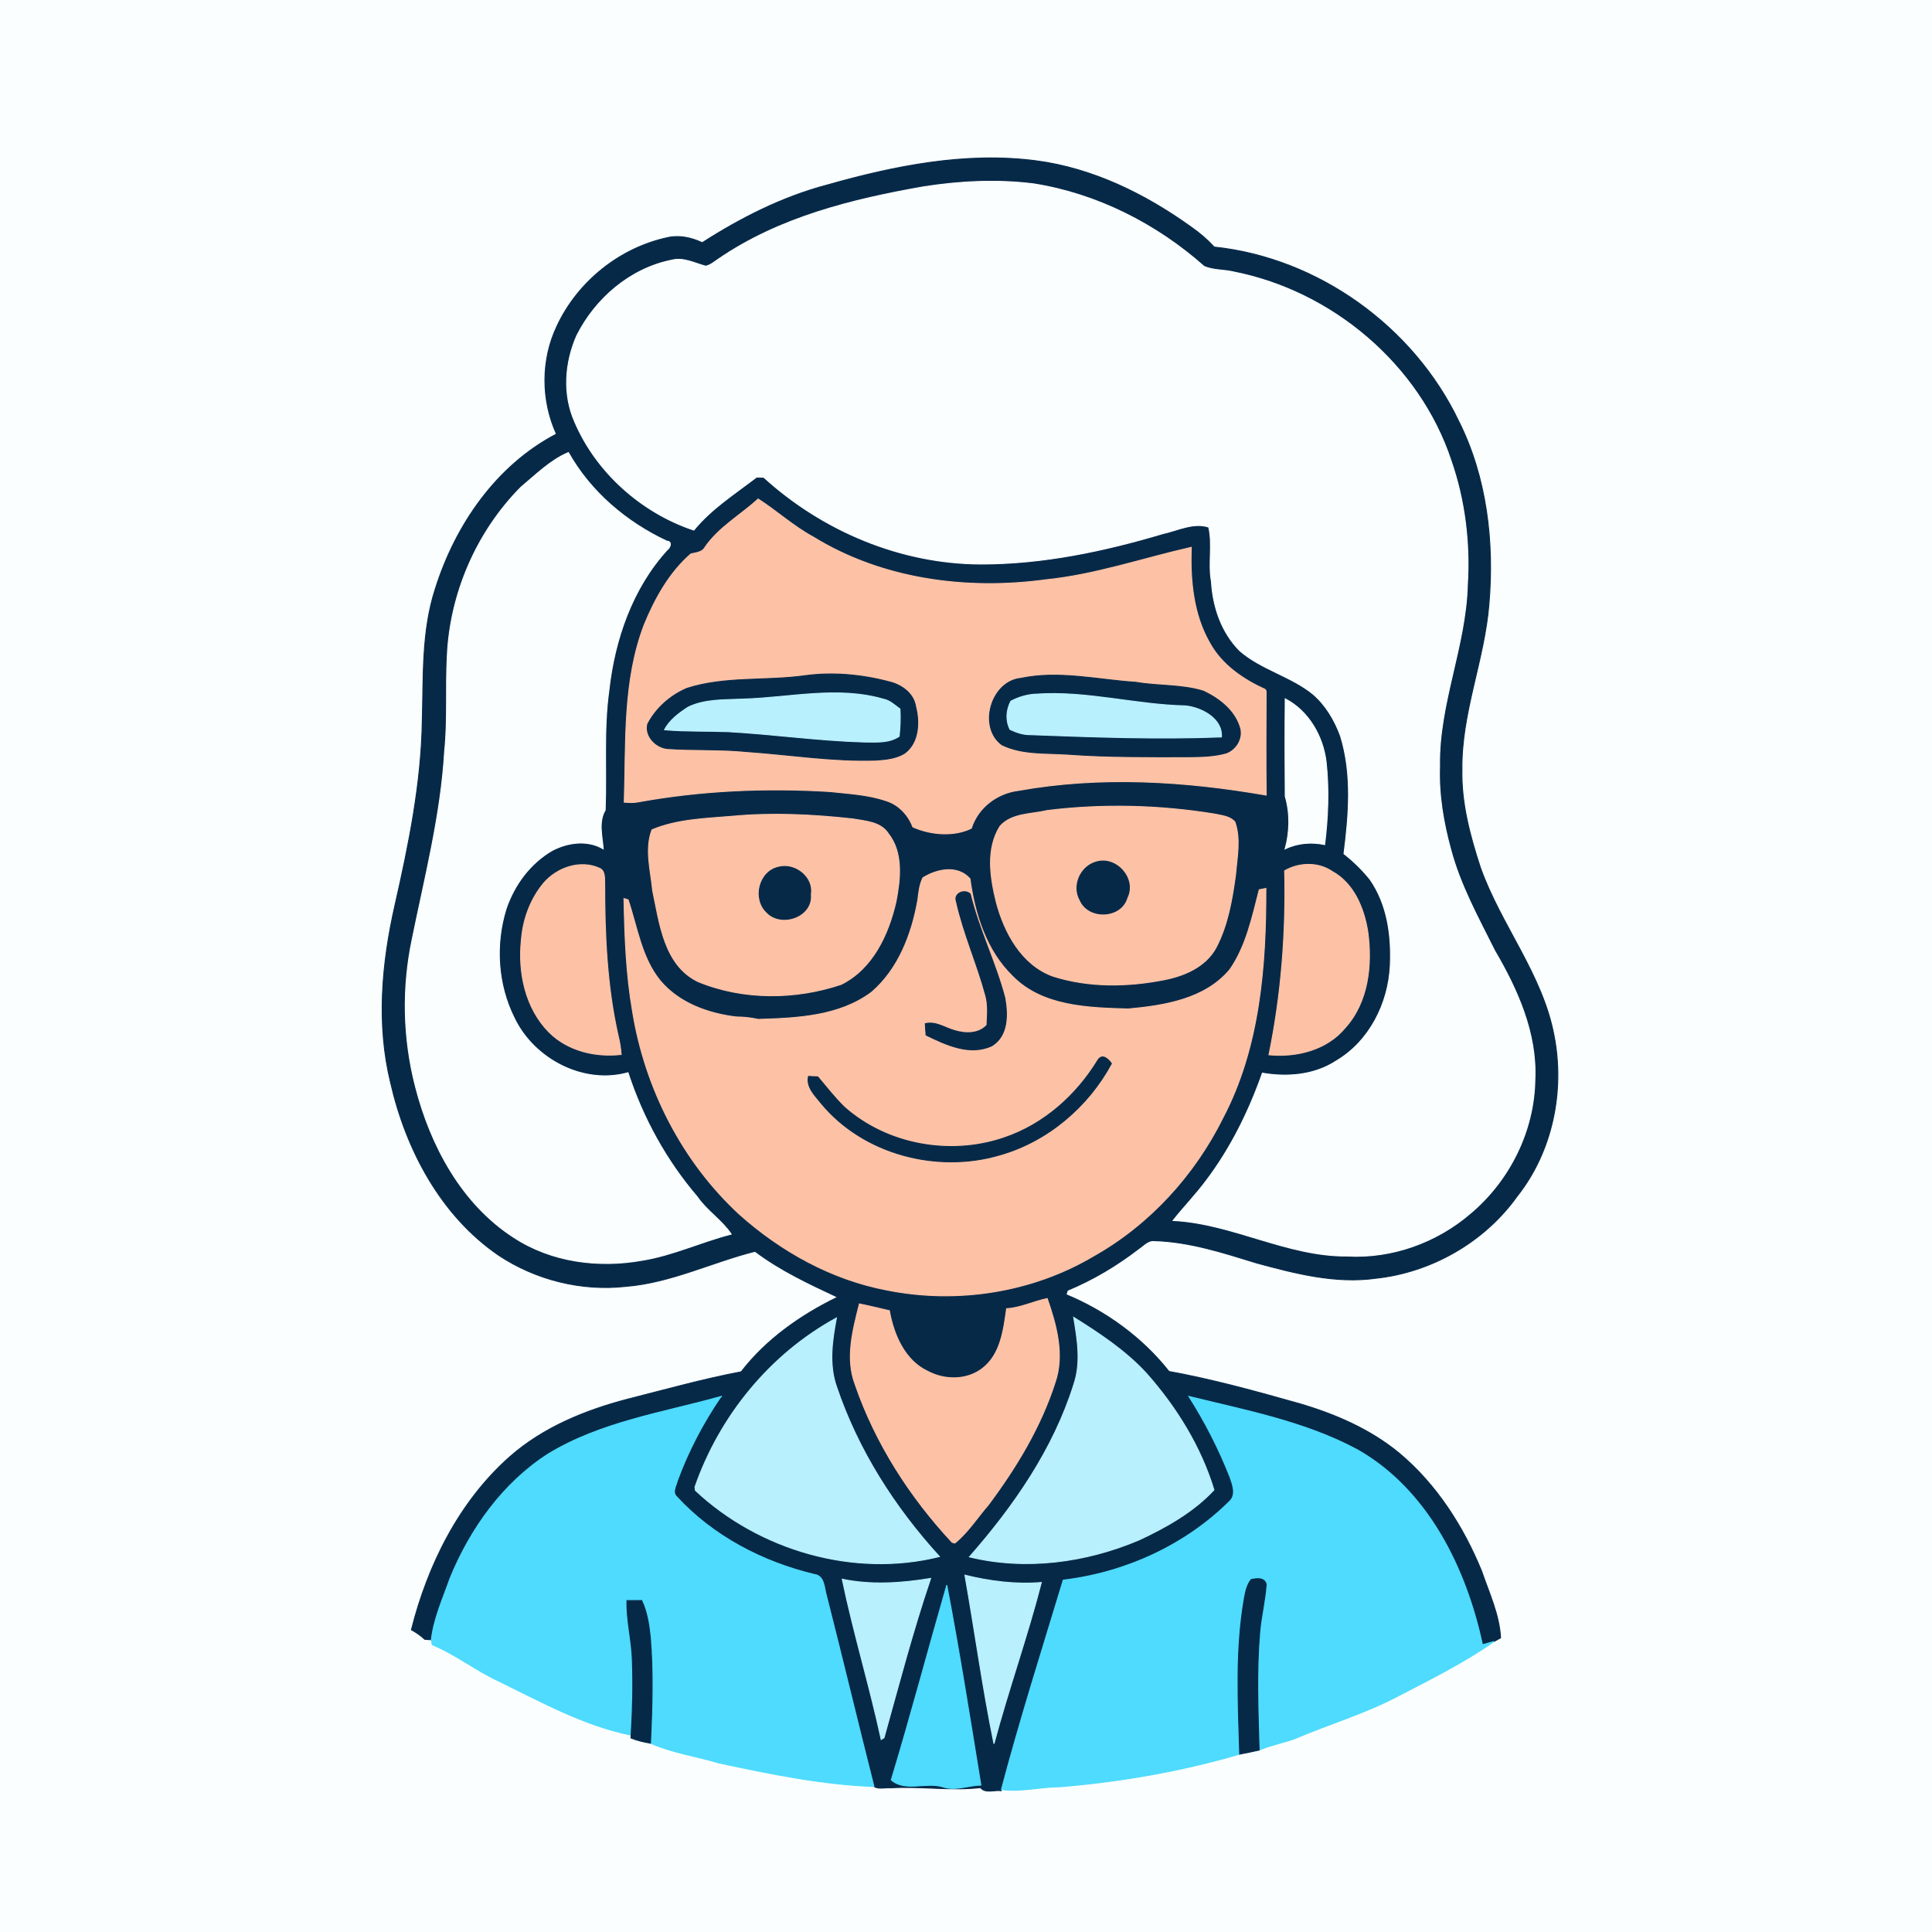
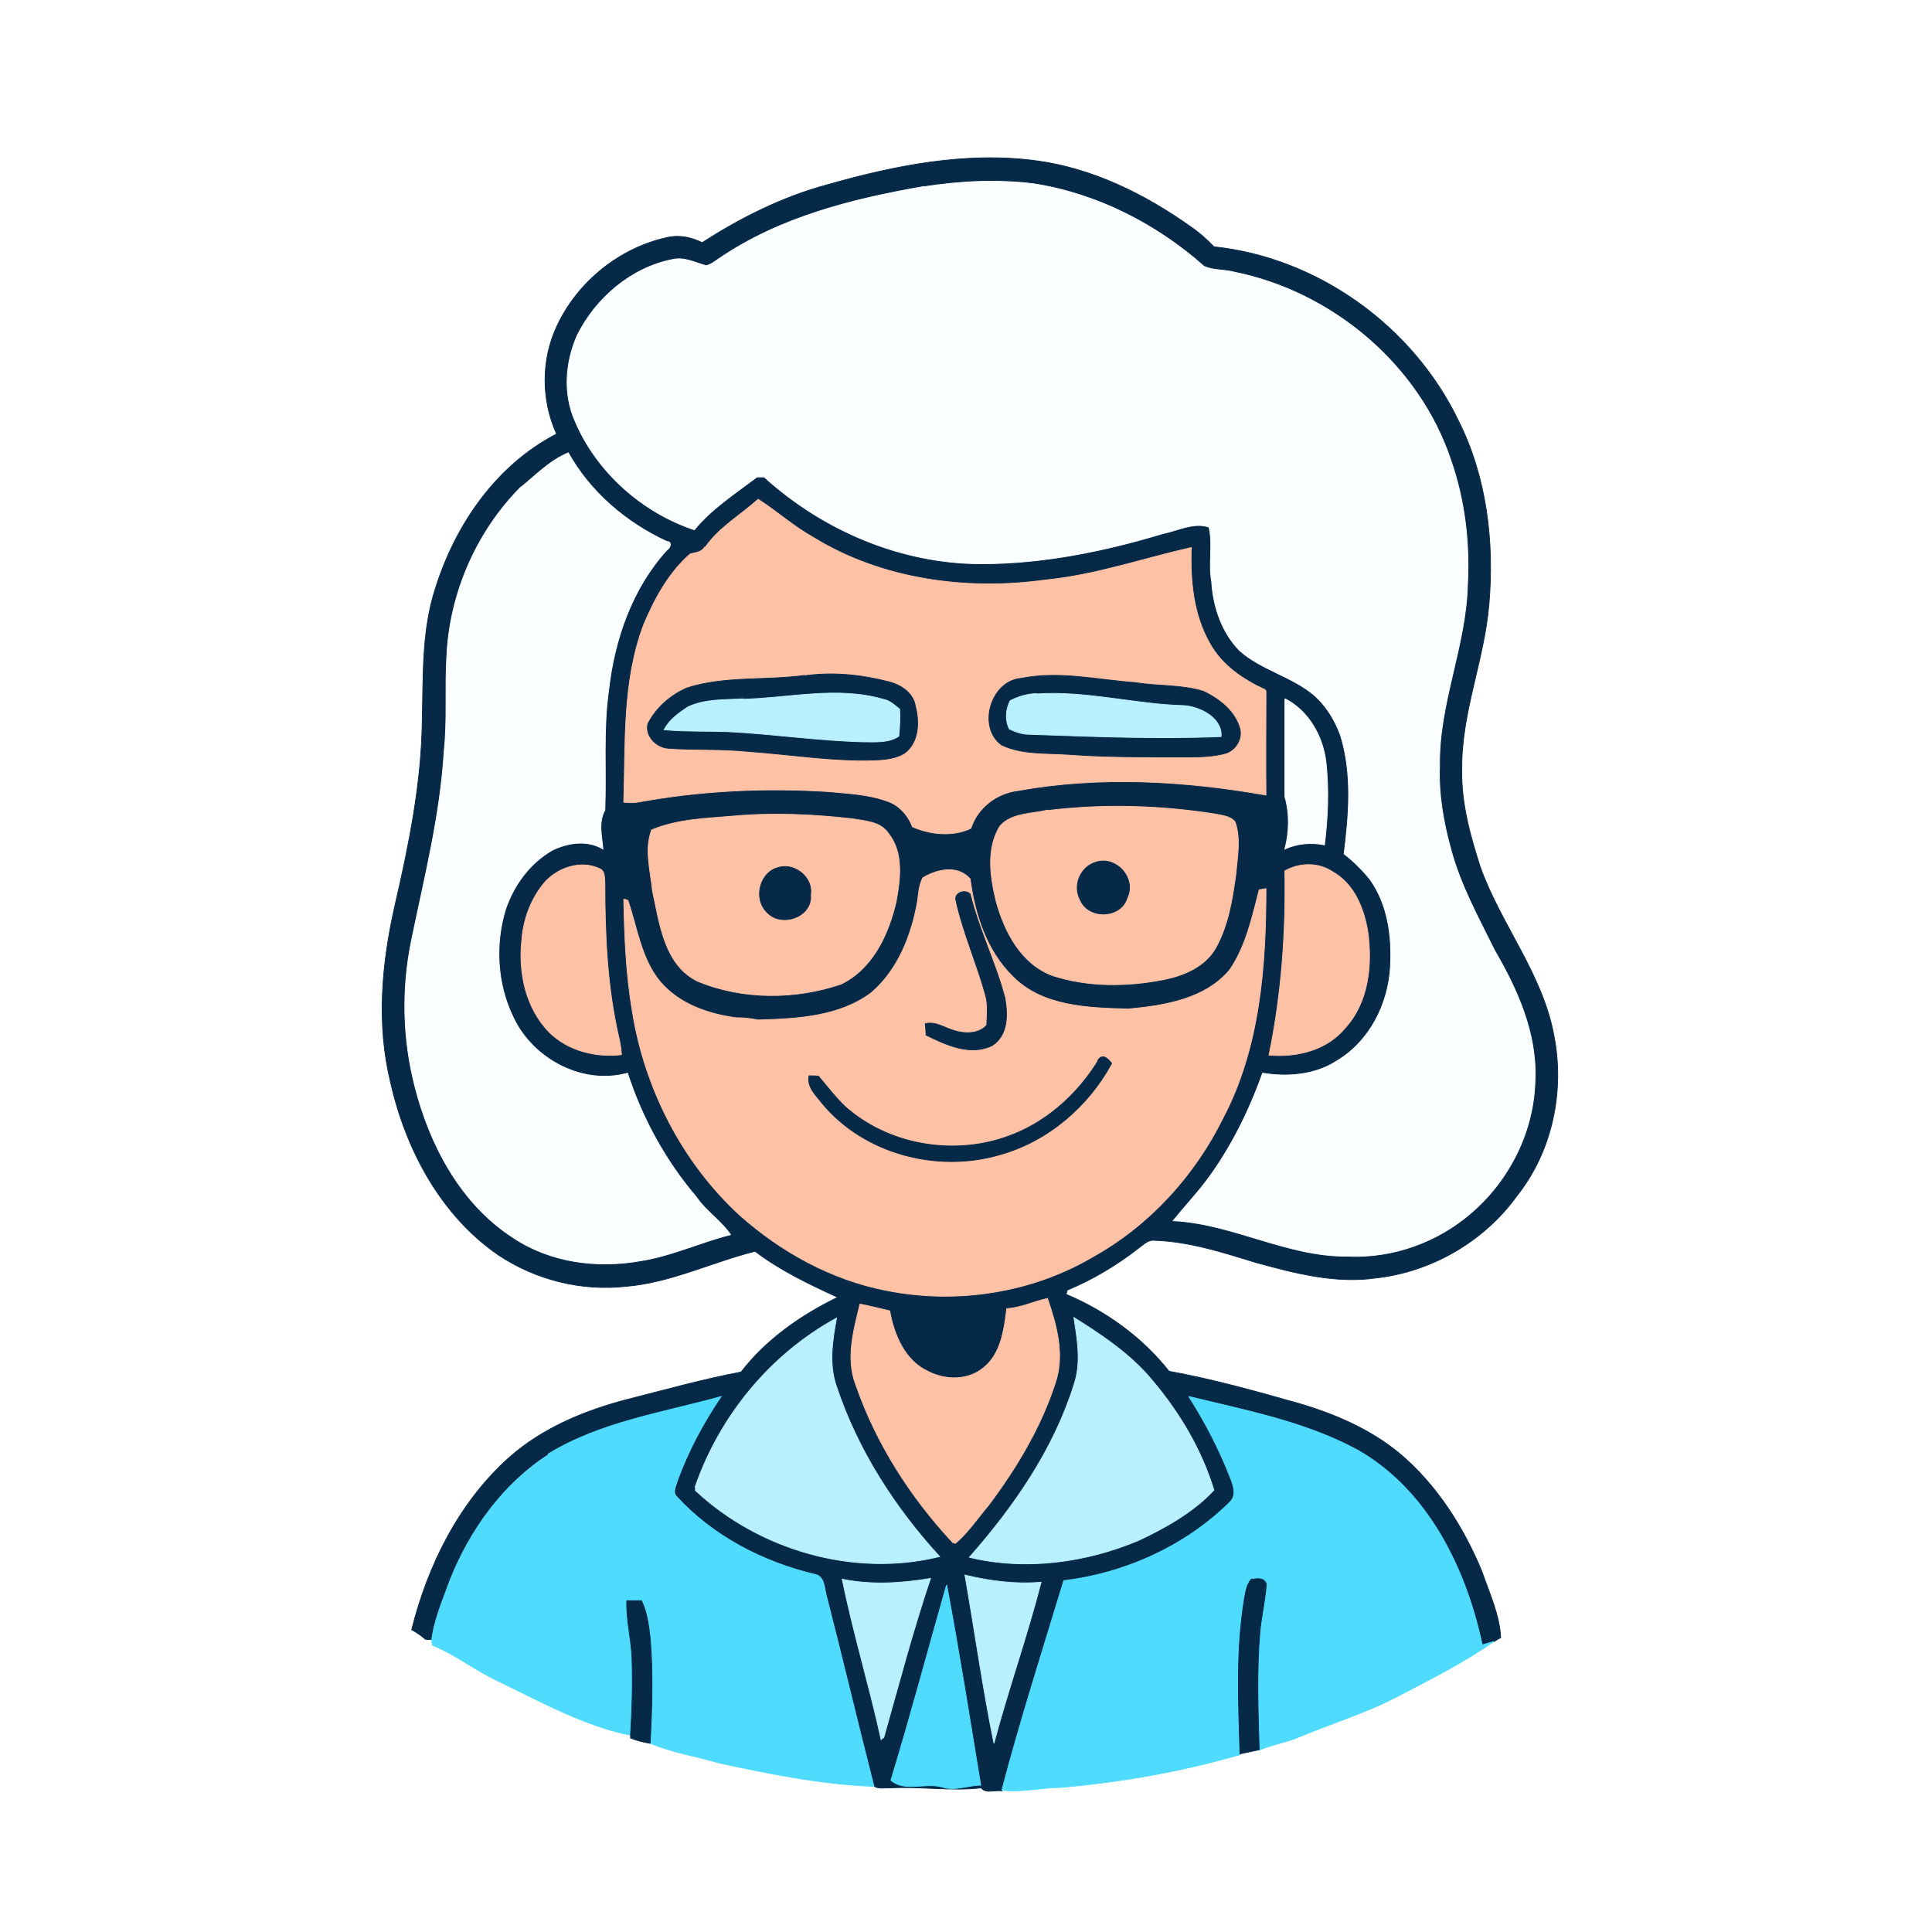
- <svg xmlns="http://www.w3.org/2000/svg" height="512pt" version="1.1" viewBox="0 0 512 512" width="512pt">
-   <path d="M 0.00 0.00 L 512.00 0.00 L 512.00 512.00 L 0.00 512.00 L 0.00 0.00 Z" fill="#fafeff" opacity="1.00" stroke="#fafeff" stroke-width="0.25" />
-   <path d="M 219.13 49.05 C 237.08 43.96 255.95 40.17 274.64 42.62 C 289.65 44.60 303.58 51.47 315.75 60.24 C 317.94 61.76 319.97 63.50 321.77 65.47 C 349.34 68.36 374.59 86.61 386.53 111.54 C 394.02 126.42 395.99 143.62 394.59 160.06 C 393.41 174.91 387.21 189.00 387.43 204.01 C 387.24 212.89 389.59 221.55 392.32 229.92 C 397.78 245.25 408.83 258.27 411.85 274.52 C 414.70 289.19 411.41 305.21 402.07 316.99 C 393.41 329.13 379.38 337.18 364.57 338.76 C 353.88 340.24 343.22 337.48 332.97 334.69 C 324.18 331.98 315.25 329.07 305.97 328.79 C 304.24 328.58 303.07 330.02 301.78 330.89 C 295.97 335.36 289.63 339.16 282.85 341.96 C 282.77 342.25 282.60 342.82 282.52 343.10 C 293.05 347.45 302.72 354.50 309.78 363.45 C 321.39 365.56 332.77 368.71 344.11 371.91 C 353.68 374.69 363.05 378.71 370.79 385.10 C 380.68 393.37 387.82 404.56 392.66 416.41 C 394.63 422.17 397.34 427.88 397.67 434.04 C 397.24 434.28 396.39 434.76 395.96 435.00 C 395.19 435.21 393.64 435.65 392.86 435.87 C 388.53 415.64 378.39 394.87 359.81 384.26 C 345.93 376.77 330.24 373.81 315.07 370.07 C 319.36 376.81 323.01 383.96 325.94 391.38 C 326.65 393.40 327.71 396.11 325.87 397.86 C 314.11 409.55 298.18 416.80 281.77 418.75 C 276.19 437.21 270.33 455.61 265.39 474.25 L 265.33 474.55 C 263.54 474.29 261.13 475.35 259.84 473.74 C 251.90 474.61 243.96 473.33 235.98 473.79 C 234.55 473.67 232.87 474.23 231.60 473.44 C 227.34 456.64 223.31 439.77 219.04 422.98 C 218.39 420.94 218.58 417.61 215.81 417.25 C 202.04 413.95 188.91 407.11 179.28 396.61 C 178.06 395.42 179.21 393.70 179.51 392.38 C 182.41 384.49 186.34 377.02 191.08 370.08 C 175.61 374.39 159.21 376.83 145.28 385.32 C 133.28 393.01 124.64 405.15 119.29 418.21 C 117.41 423.56 114.97 428.88 114.31 434.55 C 113.88 434.52 113.01 434.46 112.58 434.44 C 111.51 433.44 110.31 432.61 109.03 431.91 C 113.37 414.72 121.65 397.99 135.07 386.09 C 143.95 378.25 155.16 373.70 166.51 370.75 C 176.45 368.24 186.34 365.45 196.42 363.55 C 203.06 354.93 212.27 348.47 222.00 343.76 C 214.44 340.22 206.81 336.67 200.11 331.60 C 188.64 334.49 177.80 339.94 165.89 340.90 C 154.14 342.22 141.96 339.19 132.13 332.64 C 116.80 322.15 107.57 304.66 103.51 286.89 C 99.73 271.43 101.18 255.24 104.68 239.87 C 108.33 223.82 111.65 207.59 111.91 191.06 C 112.25 179.32 111.68 167.29 115.39 155.97 C 120.70 139.12 131.54 123.34 147.47 115.03 C 143.38 106.03 143.35 95.34 147.62 86.40 C 153.11 74.62 164.30 65.64 177.03 62.95 C 180.12 62.27 183.28 63.00 186.10 64.32 C 196.33 57.75 207.33 52.18 219.13 49.05 Z" fill="#062948" opacity="1.00" stroke="#062948" stroke-width="0.25" />
-   <path d="M 244.83 49.50 C 254.42 48.00 264.24 47.52 273.89 48.72 C 290.66 51.36 306.46 59.39 319.09 70.61 C 321.57 71.69 324.39 71.44 327.00 72.09 C 353.05 77.24 376.12 96.68 384.52 122.03 C 388.19 132.58 389.56 143.88 388.87 154.99 C 388.45 171.29 381.20 186.63 381.50 203.01 C 381.22 210.50 382.48 217.95 384.46 225.15 C 386.97 234.59 391.73 243.20 396.07 251.90 C 402.12 262.21 407.31 273.79 406.76 286.01 C 406.60 299.59 400.09 312.75 389.74 321.48 C 380.81 329.22 368.89 333.53 357.05 332.86 C 341.07 333.01 326.71 324.23 310.89 323.44 C 313.76 319.82 317.00 316.49 319.76 312.76 C 326.21 304.21 330.99 294.48 334.55 284.40 C 341.17 285.55 348.41 284.94 354.14 281.16 C 362.91 275.99 367.95 265.95 368.44 255.95 C 368.82 248.03 367.70 239.63 363.04 233.00 C 361.02 230.50 358.70 228.23 356.17 226.25 C 357.49 215.90 358.38 205.12 355.24 194.99 C 353.70 190.83 351.36 186.86 347.98 183.95 C 342.09 179.16 334.31 177.46 328.56 172.46 C 323.72 167.62 321.42 160.81 321.04 154.07 C 320.16 149.31 321.41 144.39 320.33 139.69 C 316.30 138.34 312.08 140.57 308.11 141.43 C 292.49 146.08 276.35 149.47 260.00 149.47 C 238.73 149.42 218.05 140.72 202.40 126.47 C 201.92 126.46 200.97 126.44 200.50 126.43 C 194.75 130.85 188.50 134.80 183.87 140.48 C 170.07 135.88 158.01 125.22 152.27 111.70 C 149.08 104.48 149.71 96.07 152.85 88.95 C 157.80 79.10 167.02 71.16 177.96 68.96 C 181.11 68.11 184.04 69.76 187.00 70.54 C 188.34 70.29 189.37 69.32 190.48 68.60 C 206.58 57.58 225.87 52.82 244.83 49.50 Z" fill="#fafeff" opacity="1.00" stroke="#fafeff" stroke-width="0.25" />
-   <path d="M 138.10 129.07 C 142.07 125.78 145.81 121.98 150.63 119.93 C 156.47 130.33 165.97 138.39 176.71 143.41 C 178.28 143.46 177.58 145.25 176.78 145.75 C 167.54 155.89 162.87 169.44 161.37 182.90 C 159.90 193.43 160.78 204.10 160.38 214.68 C 158.54 217.83 159.60 221.54 159.86 224.95 C 155.67 222.49 150.45 223.22 146.31 225.39 C 140.47 228.80 136.27 234.48 134.12 240.85 C 131.18 250.27 131.81 260.85 136.24 269.72 C 141.43 280.66 154.56 287.59 166.43 284.29 C 170.35 296.30 176.54 307.56 184.76 317.16 C 187.30 320.88 191.30 323.35 193.77 327.06 C 185.81 329.09 178.27 332.70 170.11 334.00 C 158.56 336.06 146.12 334.45 136.18 327.94 C 122.36 319.05 114.13 303.61 110.13 288.05 C 106.82 275.31 106.52 261.85 109.23 248.97 C 112.59 232.43 116.86 215.95 117.84 199.04 C 118.70 190.73 118.09 182.36 118.53 174.03 C 119.22 157.33 126.32 140.93 138.10 129.07 Z" fill="#fafeff" opacity="1.00" stroke="#fafeff" stroke-width="0.25" />
-   <path d="M 186.87 144.97 C 190.53 139.68 196.26 136.51 200.91 132.24 C 205.88 135.43 210.29 139.49 215.52 142.32 C 233.77 153.56 256.09 156.50 277.08 153.66 C 290.27 152.33 302.85 147.96 315.70 145.05 C 315.40 153.70 316.19 162.79 320.61 170.43 C 323.77 176.19 329.44 180.06 335.30 182.72 L 335.54 183.17 C 335.51 192.35 335.44 201.53 335.56 210.71 C 313.95 206.94 291.59 205.58 269.90 209.47 C 264.22 210.18 259.17 213.98 257.41 219.50 C 252.73 221.77 246.61 221.24 241.91 219.14 C 240.72 215.97 238.18 213.24 234.90 212.22 C 230.10 210.55 224.96 210.33 219.94 209.77 C 202.96 208.72 185.82 209.47 169.07 212.52 C 167.87 212.76 166.64 212.67 165.43 212.59 C 165.96 196.83 164.98 180.50 170.76 165.49 C 173.62 158.57 177.37 151.78 183.09 146.80 C 184.47 146.45 186.13 146.41 186.87 144.97 Z" fill="#fdc2a6" opacity="1.00" stroke="#fdc2a6" stroke-width="0.25" />
-   <path d="M 213.10 179.10 C 220.61 178.04 228.34 178.76 235.64 180.69 C 238.88 181.45 242.10 183.73 242.64 187.21 C 243.73 191.41 243.51 196.84 239.70 199.63 C 237.41 201.01 234.64 201.29 232.02 201.44 C 220.60 201.81 209.28 199.96 197.91 199.17 C 190.99 198.47 184.02 198.84 177.09 198.38 C 173.97 198.23 170.87 195.15 171.65 191.91 C 173.84 187.65 177.68 184.29 182.07 182.42 C 192.06 179.22 202.80 180.50 213.10 179.10 Z" fill="#062948" opacity="1.00" stroke="#062948" stroke-width="0.25" />
-   <path d="M 270.55 179.77 C 280.67 177.64 290.90 180.16 301.05 180.82 C 306.96 181.85 313.12 181.37 318.90 183.16 C 323.14 185.15 327.31 188.41 328.58 193.13 C 329.21 195.83 327.45 198.63 324.92 199.55 C 321.69 200.45 318.30 200.51 314.97 200.54 C 304.32 200.55 293.64 200.65 283.01 199.87 C 277.17 199.47 270.91 200.01 265.52 197.37 C 259.16 192.70 262.60 180.55 270.55 179.77 Z" fill="#062948" opacity="1.00" stroke="#062948" stroke-width="0.25" />
-   <path d="M 196.94 185.26 C 209.29 184.91 221.89 181.76 234.06 185.27 C 235.81 185.60 237.12 186.88 238.50 187.89 C 238.66 190.31 238.54 192.73 238.29 195.13 C 235.55 196.98 232.16 196.64 229.03 196.64 C 216.97 196.30 205.02 194.58 192.99 193.90 C 187.36 193.69 181.72 193.89 176.11 193.40 C 177.44 190.79 179.94 188.99 182.33 187.42 C 186.84 185.21 192.05 185.51 196.94 185.26 Z" fill="#b9f0fe" opacity="1.00" stroke="#b9f0fe" stroke-width="0.25" />
-   <path d="M 274.83 183.94 C 288.01 183.05 300.92 186.77 314.06 187.06 C 318.33 187.43 324.05 190.44 323.69 195.30 C 306.77 195.96 289.84 195.33 272.93 194.69 C 271.07 194.71 269.33 194.08 267.67 193.31 C 266.45 190.87 266.66 188.21 267.88 185.82 C 270.03 184.69 272.39 184.01 274.83 183.94 Z" fill="#b9f0fe" opacity="1.00" stroke="#b9f0fe" stroke-width="0.25" />
-   <path d="M 340.60 185.20 C 346.80 188.41 350.64 195.14 351.44 201.95 C 352.23 209.22 351.95 216.57 351.05 223.82 C 347.51 223.09 343.85 223.38 340.58 224.96 C 341.82 220.43 341.92 215.54 340.60 211.03 C 340.53 202.42 340.51 193.81 340.60 185.20 Z" fill="#fafeff" opacity="1.00" stroke="#fafeff" stroke-width="0.25" />
-   <path d="M 277.56 214.79 C 292.26 212.98 307.21 213.35 321.83 215.72 C 323.71 216.14 325.90 216.26 327.26 217.83 C 328.86 222.36 327.82 227.22 327.43 231.87 C 326.53 238.45 325.38 245.19 322.27 251.12 C 319.50 256.23 313.83 258.63 308.39 259.67 C 298.73 261.55 288.52 261.71 279.06 258.70 C 270.71 255.69 266.12 247.10 264.00 238.98 C 262.40 232.48 261.26 224.97 265.00 218.98 C 268.07 215.46 273.36 215.80 277.56 214.79 Z" fill="#fdc2a6" opacity="1.00" stroke="#fdc2a6" stroke-width="0.25" />
-   <path d="M 172.78 219.91 C 179.46 217.11 186.83 216.93 193.95 216.33 C 204.61 215.32 215.36 215.85 225.99 217.02 C 229.26 217.61 233.33 217.76 235.36 220.84 C 239.42 225.96 238.60 232.96 237.45 238.95 C 235.47 247.61 231.26 256.77 222.89 260.88 C 210.75 264.95 196.96 265.05 185.04 260.16 C 176.00 255.84 174.80 244.75 172.97 236.04 C 172.46 230.71 170.81 225.11 172.78 219.91 Z" fill="#fdc2a6" opacity="1.00" stroke="#fdc2a6" stroke-width="0.25" />
-   <path d="M 290.37 228.49 C 295.72 226.74 301.18 232.81 298.67 237.89 C 297.06 243.42 288.46 243.70 286.24 238.54 C 284.09 234.75 286.32 229.72 290.37 228.49 Z" fill="#062948" opacity="1.00" stroke="#062948" stroke-width="0.25" />
-   <path d="M 144.07 234.05 C 147.59 229.94 153.78 227.76 158.89 230.11 C 160.39 230.76 160.19 232.66 160.25 234.00 C 160.24 247.54 160.82 261.18 163.80 274.43 C 164.22 276.07 164.49 277.74 164.61 279.44 C 157.80 280.22 150.48 278.49 145.52 273.56 C 139.21 267.20 137.24 257.68 138.18 249.01 C 138.62 243.59 140.57 238.25 144.07 234.05 Z" fill="#fdc2a6" opacity="1.00" stroke="#fdc2a6" stroke-width="0.25" />
-   <path d="M 206.59 229.77 C 210.79 228.81 215.52 232.57 214.77 237.03 C 215.37 242.95 207.04 245.79 203.23 241.77 C 199.39 238.15 201.20 230.73 206.59 229.77 Z" fill="#062948" opacity="1.00" stroke="#062948" stroke-width="0.25" />
-   <path d="M 340.45 230.76 C 344.26 228.55 349.36 228.41 353.06 230.96 C 358.82 234.13 361.50 240.73 362.48 246.93 C 363.68 255.69 362.65 265.55 356.48 272.37 C 351.66 278.24 343.59 280.24 336.29 279.53 C 339.59 263.50 340.83 247.11 340.45 230.76 Z" fill="#fdc2a6" opacity="1.00" stroke="#fdc2a6" stroke-width="0.25" />
-   <path d="M 244.58 232.62 C 248.34 230.30 253.77 229.17 257.06 232.89 C 258.30 242.22 261.35 251.92 268.27 258.65 C 276.16 266.78 288.40 267.08 298.99 267.39 C 308.59 266.50 319.35 264.82 325.92 256.96 C 330.27 250.69 331.83 243.06 333.71 235.79 L 335.47 235.45 C 335.51 256.09 333.85 277.62 324.09 296.21 C 316.56 311.37 304.67 324.47 289.88 332.80 C 273.56 342.52 253.55 345.60 234.99 341.86 C 220.42 339.10 207.03 331.67 196.03 321.86 C 180.79 307.83 170.93 288.42 167.64 268.05 C 165.92 258.17 165.56 248.13 165.36 238.13 C 165.63 238.21 166.18 238.37 166.45 238.45 C 168.91 245.72 169.98 253.83 174.99 259.94 C 179.96 265.83 187.60 268.59 195.05 269.50 C 197.03 269.52 199.00 269.71 200.93 270.15 C 211.18 269.83 222.35 269.38 230.95 262.98 C 238.12 256.83 241.64 247.56 243.24 238.47 C 243.49 236.47 243.67 234.45 244.58 232.62 Z" fill="#fdc2a6" opacity="1.00" stroke="#fdc2a6" stroke-width="0.25" />
-   <path d="M 253.45 238.84 C 252.68 236.72 255.70 235.49 257.13 236.94 C 259.41 246.36 263.83 255.09 266.29 264.45 C 267.07 268.86 267.19 274.43 262.89 277.12 C 257.07 279.88 250.71 276.88 245.42 274.30 C 245.33 273.29 245.27 272.29 245.22 271.28 C 247.97 270.62 250.34 272.36 252.87 273.09 C 255.77 273.99 259.33 274.10 261.56 271.69 C 261.68 269.05 261.95 266.34 261.22 263.76 C 258.95 255.36 255.33 247.35 253.45 238.84 Z" fill="#062948" opacity="1.00" stroke="#062948" stroke-width="0.25" />
-   <path d="M 290.96 280.94 C 292.12 279.12 293.69 280.65 294.54 281.84 C 288.34 293.35 277.56 302.51 264.91 306.08 C 248.35 310.97 228.79 305.89 217.66 292.42 C 216.03 290.34 213.65 288.20 214.25 285.26 C 214.87 285.29 216.10 285.35 216.72 285.38 C 218.99 288.07 221.17 290.87 223.69 293.35 C 235.00 303.45 251.90 306.45 266.16 301.53 C 276.61 298.00 285.27 290.29 290.96 280.94 Z" fill="#062948" opacity="1.00" stroke="#062948" stroke-width="0.25" />
-   <path d="M 266.76 346.82 C 270.50 346.59 273.89 344.88 277.53 344.13 C 279.97 351.18 282.15 359.06 279.60 366.40 C 275.80 378.21 269.27 388.98 261.87 398.87 C 258.95 402.23 256.52 406.11 253.04 408.93 L 252.33 408.73 C 241.12 396.71 232.00 382.50 226.63 366.91 C 223.98 359.92 226.01 352.48 227.75 345.55 C 230.41 346.09 233.04 346.74 235.69 347.35 C 236.81 353.65 239.71 360.52 245.83 363.40 C 250.38 365.84 256.38 365.86 260.51 362.54 C 265.22 358.82 265.97 352.35 266.76 346.82 Z" fill="#fdc2a6" opacity="1.00" stroke="#fdc2a6" stroke-width="0.25" />
-   <path d="M 184.18 394.07 C 190.72 375.27 204.12 358.84 221.66 349.28 C 220.53 355.28 219.61 361.59 221.69 367.51 C 227.34 384.26 237.06 399.50 248.95 412.50 C 226.34 418.15 201.18 410.82 184.29 394.97 L 184.18 394.07 Z" fill="#b9f0fe" opacity="1.00" stroke="#b9f0fe" stroke-width="0.25" />
-   <path d="M 284.54 349.11 C 291.43 353.42 298.30 357.96 303.83 363.99 C 311.74 372.92 318.23 383.40 321.71 394.84 C 316.30 400.67 309.05 404.74 301.86 408.10 C 287.81 414.05 271.86 416.23 256.92 412.59 C 268.70 399.18 279.18 384.08 284.58 366.88 C 286.56 361.10 285.50 354.96 284.54 349.11 Z" fill="#b9f0fe" opacity="1.00" stroke="#b9f0fe" stroke-width="0.25" />
-   <path d="M 145.28 385.32 C 159.21 376.83 175.61 374.39 191.08 370.08 C 186.34 377.02 182.41 384.49 179.51 392.38 C 179.21 393.70 178.06 395.42 179.28 396.61 C 188.91 407.11 202.04 413.95 215.81 417.25 C 218.58 417.61 218.39 420.94 219.04 422.98 C 223.31 439.77 227.34 456.64 231.60 473.44 C 217.73 472.93 204.02 470.10 190.47 467.19 C 184.46 465.39 178.15 464.52 172.39 461.96 C 172.81 452.65 173.12 443.30 172.35 434.00 C 171.99 430.64 171.51 427.24 170.05 424.16 C 168.75 424.15 167.44 424.15 166.15 424.17 C 166.01 429.51 167.45 434.71 167.58 440.04 C 167.83 446.63 167.66 453.23 167.25 459.82 C 154.81 457.32 143.52 451.04 132.19 445.52 C 126.09 442.70 120.77 438.43 114.55 435.87 L 114.31 434.55 C 114.97 428.88 117.41 423.56 119.29 418.21 C 124.64 405.15 133.28 393.01 145.28 385.32 Z" fill="#4edbfd" opacity="1.00" stroke="#4edbfd" stroke-width="0.25" />
-   <path d="M 315.07 370.07 C 330.24 373.81 345.93 376.77 359.81 384.26 C 378.39 394.87 388.53 415.64 392.86 435.87 C 393.64 435.65 395.19 435.21 395.96 435.00 C 387.96 440.60 379.17 444.95 370.52 449.45 C 361.75 454.09 352.18 456.88 343.09 460.78 C 339.99 461.89 336.72 462.49 333.68 463.79 C 333.38 453.36 332.95 442.89 333.84 432.47 C 334.22 428.23 335.27 424.07 335.56 419.83 C 335.03 417.97 333.05 418.31 331.59 418.59 C 330.40 420.02 330.09 421.91 329.75 423.68 C 327.38 437.28 328.13 451.14 328.53 464.86 C 313.05 469.39 297.02 472.18 280.94 473.51 C 275.74 473.53 270.60 474.94 265.39 474.25 C 270.33 455.61 276.19 437.21 281.77 418.75 C 298.18 416.80 314.11 409.55 325.87 397.86 C 327.71 396.11 326.65 393.40 325.94 391.38 C 323.01 383.96 319.36 376.81 315.07 370.07 Z" fill="#4edbfd" opacity="1.00" stroke="#4edbfd" stroke-width="0.25" />
-   <path d="M 223.21 418.51 C 230.93 420.12 238.90 419.57 246.63 418.30 C 241.92 432.19 238.21 446.41 234.27 460.53 C 234.09 460.64 233.71 460.87 233.53 460.98 C 230.45 446.74 226.18 432.78 223.21 418.51 Z" fill="#b9f0fe" opacity="1.00" stroke="#b9f0fe" stroke-width="0.25" />
-   <path d="M 255.72 417.44 C 262.34 419.07 269.13 419.94 275.96 419.38 C 272.27 433.75 267.24 447.77 263.41 462.11 C 260.39 447.32 258.35 432.32 255.72 417.44 Z" fill="#b9f0fe" opacity="1.00" stroke="#b9f0fe" stroke-width="0.25" />
-   <path d="M 331.59 418.59 C 333.05 418.31 335.03 417.97 335.56 419.83 C 335.27 424.07 334.22 428.23 333.84 432.47 C 332.95 442.89 333.38 453.36 333.68 463.79 C 331.97 464.19 330.25 464.52 328.53 464.86 C 328.13 451.14 327.38 437.28 329.75 423.68 C 330.09 421.91 330.40 420.02 331.59 418.59 Z" fill="#062948" opacity="1.00" stroke="#062948" stroke-width="0.25" />
-   <path d="M 250.91 420.09 C 254.26 437.68 257.06 455.38 259.94 473.06 C 256.53 473.15 253.16 474.69 249.79 473.52 C 245.40 472.18 239.84 474.93 236.20 471.70 C 241.38 454.58 245.95 437.27 250.91 420.09 Z" fill="#4edbfd" opacity="1.00" stroke="#4edbfd" stroke-width="0.25" />
-   <path d="M 166.15 424.17 C 167.44 424.15 168.75 424.15 170.05 424.16 C 171.51 427.24 171.99 430.64 172.35 434.00 C 173.12 443.30 172.81 452.65 172.39 461.96 C 170.62 461.68 168.88 461.25 167.21 460.59 L 167.25 459.82 C 167.66 453.23 167.83 446.63 167.58 440.04 C 167.45 434.71 166.01 429.51 166.15 424.17 Z" fill="#062948" opacity="1.00" stroke="#062948" stroke-width="0.25" />
+ <svg xmlns="http://www.w3.org/2000/svg" id="Layer_1" version="1.1" viewBox="0 0 512 512">
+   <defs>
+     <style>
+       .st0 {
+         fill: #062948;
+         stroke: #062948;
+       }
+ 
+       .st0, .st1, .st2, .st3, .st4 {
+         stroke-width: .2px;
+       }
+ 
+       .st1 {
+         fill: #b9f0fe;
+         stroke: #b9f0fe;
+       }
+ 
+       .st2 {
+         fill: #fafeff;
+         stroke: #fafeff;
+       }
+ 
+       .st3 {
+         fill: #fdc2a6;
+         stroke: #fdc2a6;
+       }
+ 
+       .st4 {
+         fill: #4edbfd;
+         stroke: #4edbfd;
+       }
+     </style>
+   </defs>
+   <path class="st0" d="M219.1,49c17.9-5.1,36.8-8.9,55.5-6.4,15,2,28.9,8.9,41.1,17.6,2.2,1.5,4.2,3.3,6,5.2,27.6,2.9,52.8,21.1,64.8,46.1,7.5,14.9,9.5,32.1,8.1,48.5-1.2,14.9-7.4,28.9-7.2,43.9-.2,8.9,2.2,17.5,4.9,25.9,5.5,15.3,16.5,28.3,19.5,44.6,2.9,14.7-.4,30.7-9.8,42.5-8.7,12.1-22.7,20.2-37.5,21.8-10.7,1.5-21.4-1.3-31.6-4.1-8.8-2.7-17.7-5.6-27-5.9-1.7-.2-2.9,1.2-4.2,2.1-5.8,4.5-12.1,8.3-18.9,11.1,0,.3-.2.9-.3,1.1,10.5,4.4,20.2,11.4,27.3,20.4,11.6,2.1,23,5.3,34.3,8.5,9.6,2.8,18.9,6.8,26.7,13.2,9.9,8.3,17,19.5,21.9,31.3,2,5.8,4.7,11.5,5,17.6-.4.2-1.3.7-1.7,1-.8.2-2.3.6-3.1.9-4.3-20.2-14.5-41-33-51.6-13.9-7.5-29.6-10.5-44.7-14.2,4.3,6.7,7.9,13.9,10.9,21.3.7,2,1.8,4.7,0,6.5-11.8,11.7-27.7,18.9-44.1,20.9-5.6,18.5-11.4,36.9-16.4,55.5v.3c-1.9-.3-4.3.8-5.6-.8-7.9.9-15.9-.4-23.9,0-1.4-.1-3.1.4-4.4-.4-4.3-16.8-8.3-33.7-12.6-50.5-.6-2-.5-5.4-3.2-5.7-13.8-3.3-26.9-10.1-36.5-20.6-1.2-1.2,0-2.9.2-4.2,2.9-7.9,6.8-15.4,11.6-22.3-15.5,4.3-31.9,6.8-45.8,15.2-12,7.7-20.6,19.8-26,32.9-1.9,5.4-4.3,10.7-5,16.3-.4,0-1.3,0-1.7-.1-1.1-1-2.3-1.8-3.6-2.5,4.3-17.2,12.6-33.9,26-45.8,8.9-7.8,20.1-12.4,31.4-15.3,9.9-2.5,19.8-5.3,29.9-7.2,6.6-8.6,15.9-15.1,25.6-19.8-7.6-3.5-15.2-7.1-21.9-12.2-11.5,2.9-22.3,8.3-34.2,9.3-11.8,1.3-23.9-1.7-33.8-8.3-15.3-10.5-24.6-28-28.6-45.8-3.8-15.5-2.3-31.7,1.2-47,3.7-16,7-32.3,7.2-48.8.3-11.7-.2-23.8,3.5-35.1,5.3-16.9,16.1-32.6,32.1-40.9-4.1-9-4.1-19.7.1-28.6,5.5-11.8,16.7-20.8,29.4-23.5,3.1-.7,6.2,0,9.1,1.4,10.2-6.6,21.2-12.1,33-15.3Z" />
+   <path class="st2" d="M244.8,49.5c9.6-1.5,19.4-2,29.1-.8,16.8,2.6,32.6,10.7,45.2,21.9,2.5,1.1,5.3.8,7.9,1.5,26,5.2,49.1,24.6,57.5,49.9,3.7,10.6,5,21.9,4.4,33-.4,16.3-7.7,31.6-7.4,48-.3,7.5,1,14.9,3,22.1,2.5,9.4,7.3,18.1,11.6,26.8,6,10.3,11.2,21.9,10.7,34.1-.2,13.6-6.7,26.7-17,35.5-8.9,7.7-20.8,12-32.7,11.4-16,.2-30.3-8.6-46.2-9.4,2.9-3.6,6.1-7,8.9-10.7,6.4-8.6,11.2-18.3,14.8-28.4,6.6,1.1,13.9.5,19.6-3.2,8.8-5.2,13.8-15.2,14.3-25.2.4-7.9-.7-16.3-5.4-22.9-2-2.5-4.3-4.8-6.9-6.8,1.3-10.4,2.2-21.1-.9-31.3-1.5-4.2-3.9-8.1-7.3-11-5.9-4.8-13.7-6.5-19.4-11.5-4.8-4.8-7.1-11.7-7.5-18.4-.9-4.8.4-9.7-.7-14.4-4-1.4-8.2.9-12.2,1.7-15.6,4.7-31.8,8-48.1,8-21.3,0-41.9-8.8-57.6-23-.5,0-1.4,0-1.9,0-5.8,4.4-12,8.4-16.6,14-13.8-4.6-25.9-15.3-31.6-28.8-3.2-7.2-2.6-15.6.6-22.8,4.9-9.8,14.2-17.8,25.1-20,3.1-.8,6.1.8,9,1.6,1.3-.2,2.4-1.2,3.5-1.9,16.1-11,35.4-15.8,54.4-19.1Z" />
+   <path class="st2" d="M138.1,129.1c4-3.3,7.7-7.1,12.5-9.1,5.8,10.4,15.3,18.5,26.1,23.5,1.6,0,.9,1.8,0,2.3-9.2,10.1-13.9,23.7-15.4,37.1-1.5,10.5-.6,21.2-1,31.8-1.8,3.2-.8,6.9-.5,10.3-4.2-2.5-9.4-1.7-13.6.4-5.8,3.4-10,9.1-12.2,15.5-2.9,9.4-2.3,20,2.1,28.9,5.2,10.9,18.3,17.9,30.2,14.6,3.9,12,10.1,23.3,18.3,32.9,2.5,3.7,6.5,6.2,9,9.9-8,2-15.5,5.6-23.7,6.9-11.6,2.1-24,.5-33.9-6.1-13.8-8.9-22-24.3-26-39.9-3.3-12.7-3.6-26.2-.9-39.1,3.4-16.5,7.6-33,8.6-49.9.9-8.3.2-16.7.7-25,.7-16.7,7.8-33.1,19.6-45Z" />
+   <path class="st3" d="M186.9,145c3.7-5.3,9.4-8.5,14-12.7,5,3.2,9.4,7.2,14.6,10.1,18.2,11.2,40.6,14.2,61.6,11.3,13.2-1.3,25.8-5.7,38.6-8.6-.3,8.6.5,17.7,4.9,25.4,3.2,5.8,8.8,9.6,14.7,12.3l.2.4c0,9.2-.1,18.4,0,27.5-21.6-3.8-44-5.1-65.7-1.2-5.7.7-10.7,4.5-12.5,10-4.7,2.3-10.8,1.7-15.5-.4-1.2-3.2-3.7-5.9-7-6.9-4.8-1.7-9.9-1.9-15-2.4-17-1.1-34.1-.3-50.9,2.8-1.2.2-2.4.1-3.6,0,.5-15.8-.4-32.1,5.3-47.1,2.9-6.9,6.6-13.7,12.3-18.7,1.4-.4,3-.4,3.8-1.8Z" />
+   <path class="st0" d="M213.1,179.1c7.5-1.1,15.2-.3,22.5,1.6,3.2.8,6.5,3,7,6.5,1.1,4.2.9,9.6-2.9,12.4-2.3,1.4-5.1,1.7-7.7,1.8-11.4.4-22.7-1.5-34.1-2.3-6.9-.7-13.9-.3-20.8-.8-3.1-.2-6.2-3.2-5.4-6.5,2.2-4.3,6-7.6,10.4-9.5,10-3.2,20.7-1.9,31-3.3Z" />
+   <path class="st0" d="M270.5,179.8c10.1-2.1,20.4.4,30.5,1.1,5.9,1,12.1.5,17.9,2.3,4.2,2,8.4,5.2,9.7,10,.6,2.7-1.1,5.5-3.7,6.4-3.2.9-6.6,1-10,1-10.6,0-21.3.1-32-.7-5.8-.4-12.1.1-17.5-2.5-6.4-4.7-2.9-16.8,5-17.6Z" />
+   <path class="st1" d="M196.9,185.3c12.3-.3,24.9-3.5,37.1,0,1.8.3,3.1,1.6,4.4,2.6.2,2.4,0,4.8-.2,7.2-2.7,1.8-6.1,1.5-9.3,1.5-12.1-.3-24-2.1-36-2.7-5.6-.2-11.3,0-16.9-.5,1.3-2.6,3.8-4.4,6.2-6,4.5-2.2,9.7-1.9,14.6-2.2Z" />
+   <path class="st1" d="M274.8,183.9c13.2-.9,26.1,2.8,39.2,3.1,4.3.4,10,3.4,9.6,8.2-16.9.7-33.9,0-50.8-.6-1.9,0-3.6-.6-5.3-1.4-1.2-2.4-1-5.1.2-7.5,2.1-1.1,4.5-1.8,6.9-1.9Z" />
+   <path class="st2" d="M340.6,185.2c6.2,3.2,10,9.9,10.8,16.8.8,7.3.5,14.6-.4,21.9-3.5-.7-7.2-.4-10.5,1.1,1.2-4.5,1.3-9.4,0-13.9,0-8.6,0-17.2,0-25.8Z" />
+   <path class="st3" d="M277.6,214.8c14.7-1.8,29.6-1.4,44.3.9,1.9.4,4.1.5,5.4,2.1,1.6,4.5.6,9.4.2,14-.9,6.6-2,13.3-5.2,19.2-2.8,5.1-8.4,7.5-13.9,8.6-9.7,1.9-19.9,2-29.3-1-8.4-3-12.9-11.6-15.1-19.7-1.6-6.5-2.7-14,1-20,3.1-3.5,8.4-3.2,12.6-4.2Z" />
+   <path class="st3" d="M172.8,219.9c6.7-2.8,14.1-3,21.2-3.6,10.7-1,21.4-.5,32,.7,3.3.6,7.3.7,9.4,3.8,4.1,5.1,3.2,12.1,2.1,18.1-2,8.7-6.2,17.8-14.6,21.9-12.1,4.1-25.9,4.2-37.9-.7-9-4.3-10.2-15.4-12.1-24.1-.5-5.3-2.2-10.9-.2-16.1Z" />
+   <path class="st0" d="M290.4,228.5c5.4-1.8,10.8,4.3,8.3,9.4-1.6,5.5-10.2,5.8-12.4.6-2.1-3.8,0-8.8,4.1-10Z" />
+   <path class="st3" d="M144.1,234.1c3.5-4.1,9.7-6.3,14.8-3.9,1.5.6,1.3,2.6,1.4,3.9,0,13.5.6,27.2,3.6,40.4.4,1.6.7,3.3.8,5-6.8.8-14.1-1-19.1-5.9-6.3-6.4-8.3-15.9-7.3-24.6.4-5.4,2.4-10.8,5.9-15Z" />
+   <path class="st0" d="M206.6,229.8c4.2-1,8.9,2.8,8.2,7.3.6,5.9-7.7,8.8-11.5,4.7-3.8-3.6-2-11,3.4-12Z" />
+   <path class="st3" d="M340.5,230.8c3.8-2.2,8.9-2.3,12.6.2,5.8,3.2,8.4,9.8,9.4,16,1.2,8.8.2,18.6-6,25.4-4.8,5.9-12.9,7.9-20.2,7.2,3.3-16,4.5-32.4,4.2-48.8Z" />
+   <path class="st3" d="M244.6,232.6c3.8-2.3,9.2-3.4,12.5.3,1.2,9.3,4.3,19,11.2,25.8,7.9,8.1,20.1,8.4,30.7,8.7,9.6-.9,20.4-2.6,26.9-10.4,4.3-6.3,5.9-13.9,7.8-21.2l1.8-.3c0,20.6-1.6,42.2-11.4,60.8-7.5,15.2-19.4,28.3-34.2,36.6-16.3,9.7-36.3,12.8-54.9,9.1-14.6-2.8-28-10.2-39-20-15.2-14-25.1-33.4-28.4-53.8-1.7-9.9-2.1-19.9-2.3-29.9.3,0,.8.2,1.1.3,2.5,7.3,3.5,15.4,8.5,21.5,5,5.9,12.6,8.6,20.1,9.6,2,0,3.9.2,5.9.6,10.2-.3,21.4-.8,30-7.2,7.2-6.2,10.7-15.4,12.3-24.5.2-2,.4-4,1.3-5.9Z" />
+   <path class="st0" d="M253.4,238.8c-.8-2.1,2.2-3.3,3.7-1.9,2.3,9.4,6.7,18.1,9.2,27.5.8,4.4.9,10-3.4,12.7-5.8,2.8-12.2-.2-17.5-2.8,0-1-.1-2-.2-3,2.8-.7,5.1,1.1,7.6,1.8,2.9.9,6.5,1,8.7-1.4.1-2.6.4-5.4-.3-7.9-2.3-8.4-5.9-16.4-7.8-24.9Z" />
+   <path class="st0" d="M291,280.9c1.2-1.8,2.7-.3,3.6.9-6.2,11.5-17,20.7-29.6,24.2-16.6,4.9-36.1-.2-47.2-13.7-1.6-2.1-4-4.2-3.4-7.2.6,0,1.9,0,2.5.1,2.3,2.7,4.4,5.5,7,8,11.3,10.1,28.2,13.1,42.5,8.2,10.4-3.5,19.1-11.2,24.8-20.6Z" />
+   <path class="st3" d="M266.8,346.8c3.7-.2,7.1-1.9,10.8-2.7,2.4,7,4.6,14.9,2.1,22.3-3.8,11.8-10.3,22.6-17.7,32.5-2.9,3.4-5.4,7.2-8.8,10.1l-.7-.2c-11.2-12-20.3-26.2-25.7-41.8-2.7-7-.6-14.4,1.1-21.4,2.7.5,5.3,1.2,7.9,1.8,1.1,6.3,4,13.2,10.1,16,4.6,2.4,10.6,2.5,14.7-.9,4.7-3.7,5.5-10.2,6.2-15.7Z" />
+   <path class="st1" d="M184.2,394.1c6.5-18.8,19.9-35.2,37.5-44.8-1.1,6-2.1,12.3,0,18.2,5.6,16.8,15.4,32,27.3,45-22.6,5.6-47.8-1.7-64.7-17.5v-.9Z" />
+   <path class="st1" d="M284.5,349.1c6.9,4.3,13.8,8.9,19.3,14.9,7.9,8.9,14.4,19.4,17.9,30.9-5.4,5.8-12.7,9.9-19.9,13.3-14,5.9-30,8.1-44.9,4.5,11.8-13.4,22.3-28.5,27.7-45.7,2-5.8.9-11.9,0-17.8Z" />
+   <path class="st4" d="M145.3,385.3c13.9-8.5,30.3-10.9,45.8-15.2-4.7,6.9-8.7,14.4-11.6,22.3-.3,1.3-1.4,3-.2,4.2,9.6,10.5,22.8,17.3,36.5,20.6,2.8.4,2.6,3.7,3.2,5.7,4.3,16.8,8.3,33.7,12.6,50.5-13.9-.5-27.6-3.3-41.1-6.2-6-1.8-12.3-2.7-18.1-5.2.4-9.3.7-18.7,0-28-.4-3.4-.8-6.8-2.3-9.8-1.3,0-2.6,0-3.9,0-.1,5.3,1.3,10.5,1.4,15.9.2,6.6,0,13.2-.3,19.8-12.4-2.5-23.7-8.8-35.1-14.3-6.1-2.8-11.4-7.1-17.6-9.6l-.2-1.3c.7-5.7,3.1-11,5-16.3,5.3-13.1,14-25.2,26-32.9Z" />
+   <path class="st4" d="M315.1,370.1c15.2,3.7,30.9,6.7,44.7,14.2,18.6,10.6,28.7,31.4,33,51.6.8-.2,2.3-.7,3.1-.9-8,5.6-16.8,10-25.4,14.5-8.8,4.6-18.3,7.4-27.4,11.3-3.1,1.1-6.4,1.7-9.4,3-.3-10.4-.7-20.9.2-31.3.4-4.2,1.4-8.4,1.7-12.6-.5-1.9-2.5-1.5-4-1.2-1.2,1.4-1.5,3.3-1.8,5.1-2.4,13.6-1.6,27.5-1.2,41.2-15.5,4.5-31.5,7.3-47.6,8.7-5.2,0-10.3,1.4-15.5.7,4.9-18.6,10.8-37,16.4-55.5,16.4-2,32.3-9.2,44.1-20.9,1.8-1.8.8-4.5,0-6.5-2.9-7.4-6.6-14.6-10.9-21.3Z" />
+   <path class="st1" d="M223.2,418.5c7.7,1.6,15.7,1.1,23.4-.2-4.7,13.9-8.4,28.1-12.4,42.2-.2.1-.6.3-.7.5-3.1-14.2-7.4-28.2-10.3-42.5Z" />
+   <path class="st1" d="M255.7,417.4c6.6,1.6,13.4,2.5,20.2,1.9-3.7,14.4-8.7,28.4-12.5,42.7-3-14.8-5.1-29.8-7.7-44.7Z" />
+   <path class="st0" d="M331.6,418.6c1.5-.3,3.4-.6,4,1.2-.3,4.2-1.3,8.4-1.7,12.6-.9,10.4-.5,20.9-.2,31.3-1.7.4-3.4.7-5.1,1.1-.4-13.7-1.1-27.6,1.2-41.2.3-1.8.6-3.7,1.8-5.1Z" />
+   <path class="st4" d="M250.9,420.1c3.3,17.6,6.1,35.3,9,53-3.4,0-6.8,1.6-10.2.5-4.4-1.3-9.9,1.4-13.6-1.8,5.2-17.1,9.8-34.4,14.7-51.6Z" />
+   <path class="st0" d="M166.1,424.2c1.3,0,2.6,0,3.9,0,1.5,3.1,1.9,6.5,2.3,9.8.8,9.3.5,18.6,0,28-1.8-.3-3.5-.7-5.2-1.4v-.8c.4-6.6.6-13.2.4-19.8-.1-5.3-1.6-10.5-1.4-15.9Z" />
</svg>
